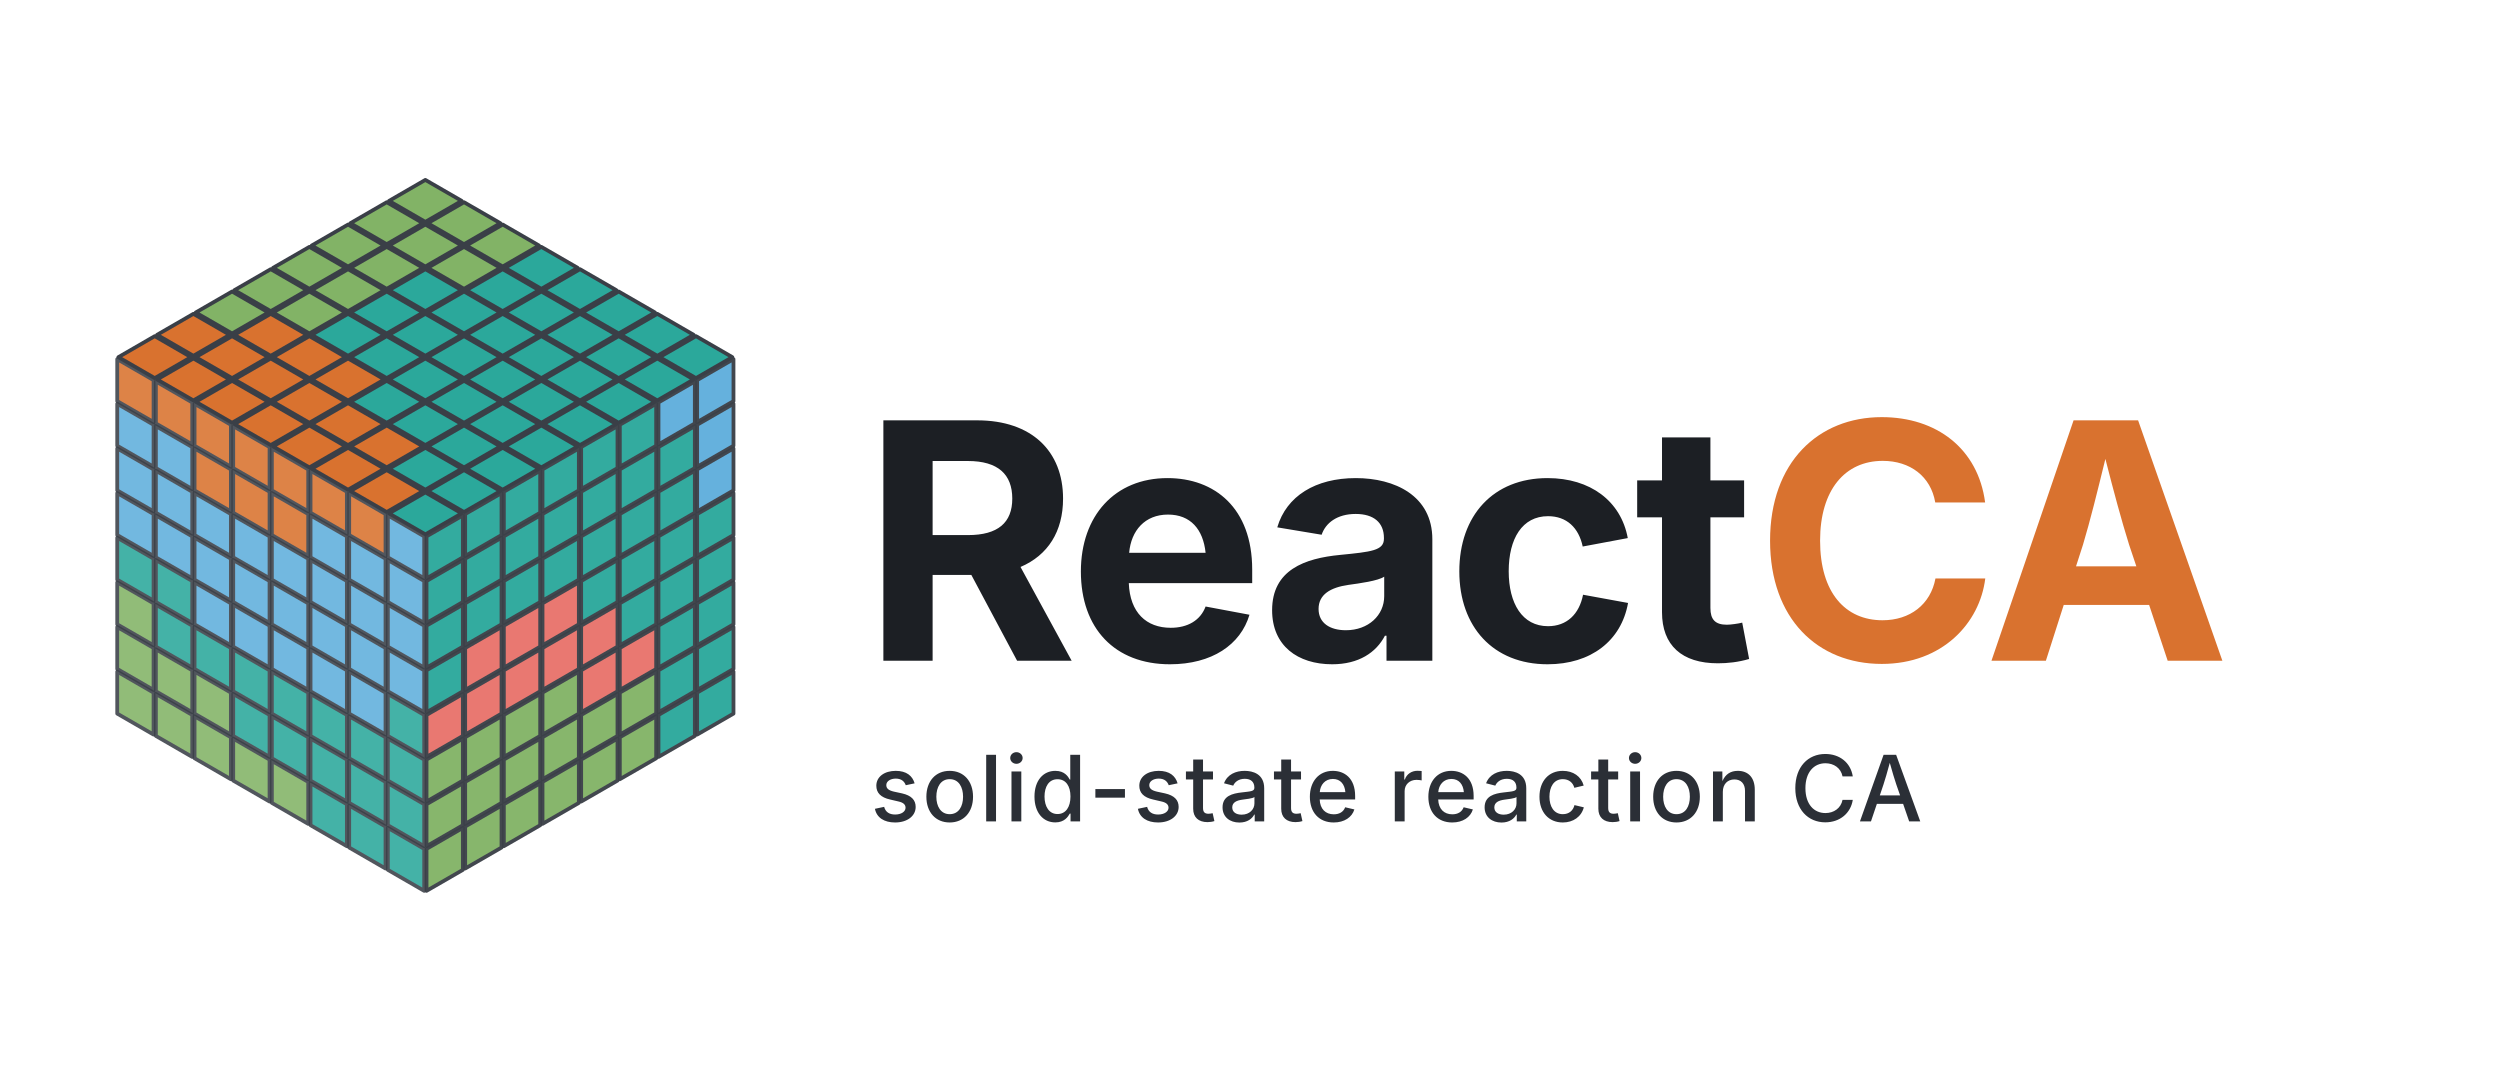
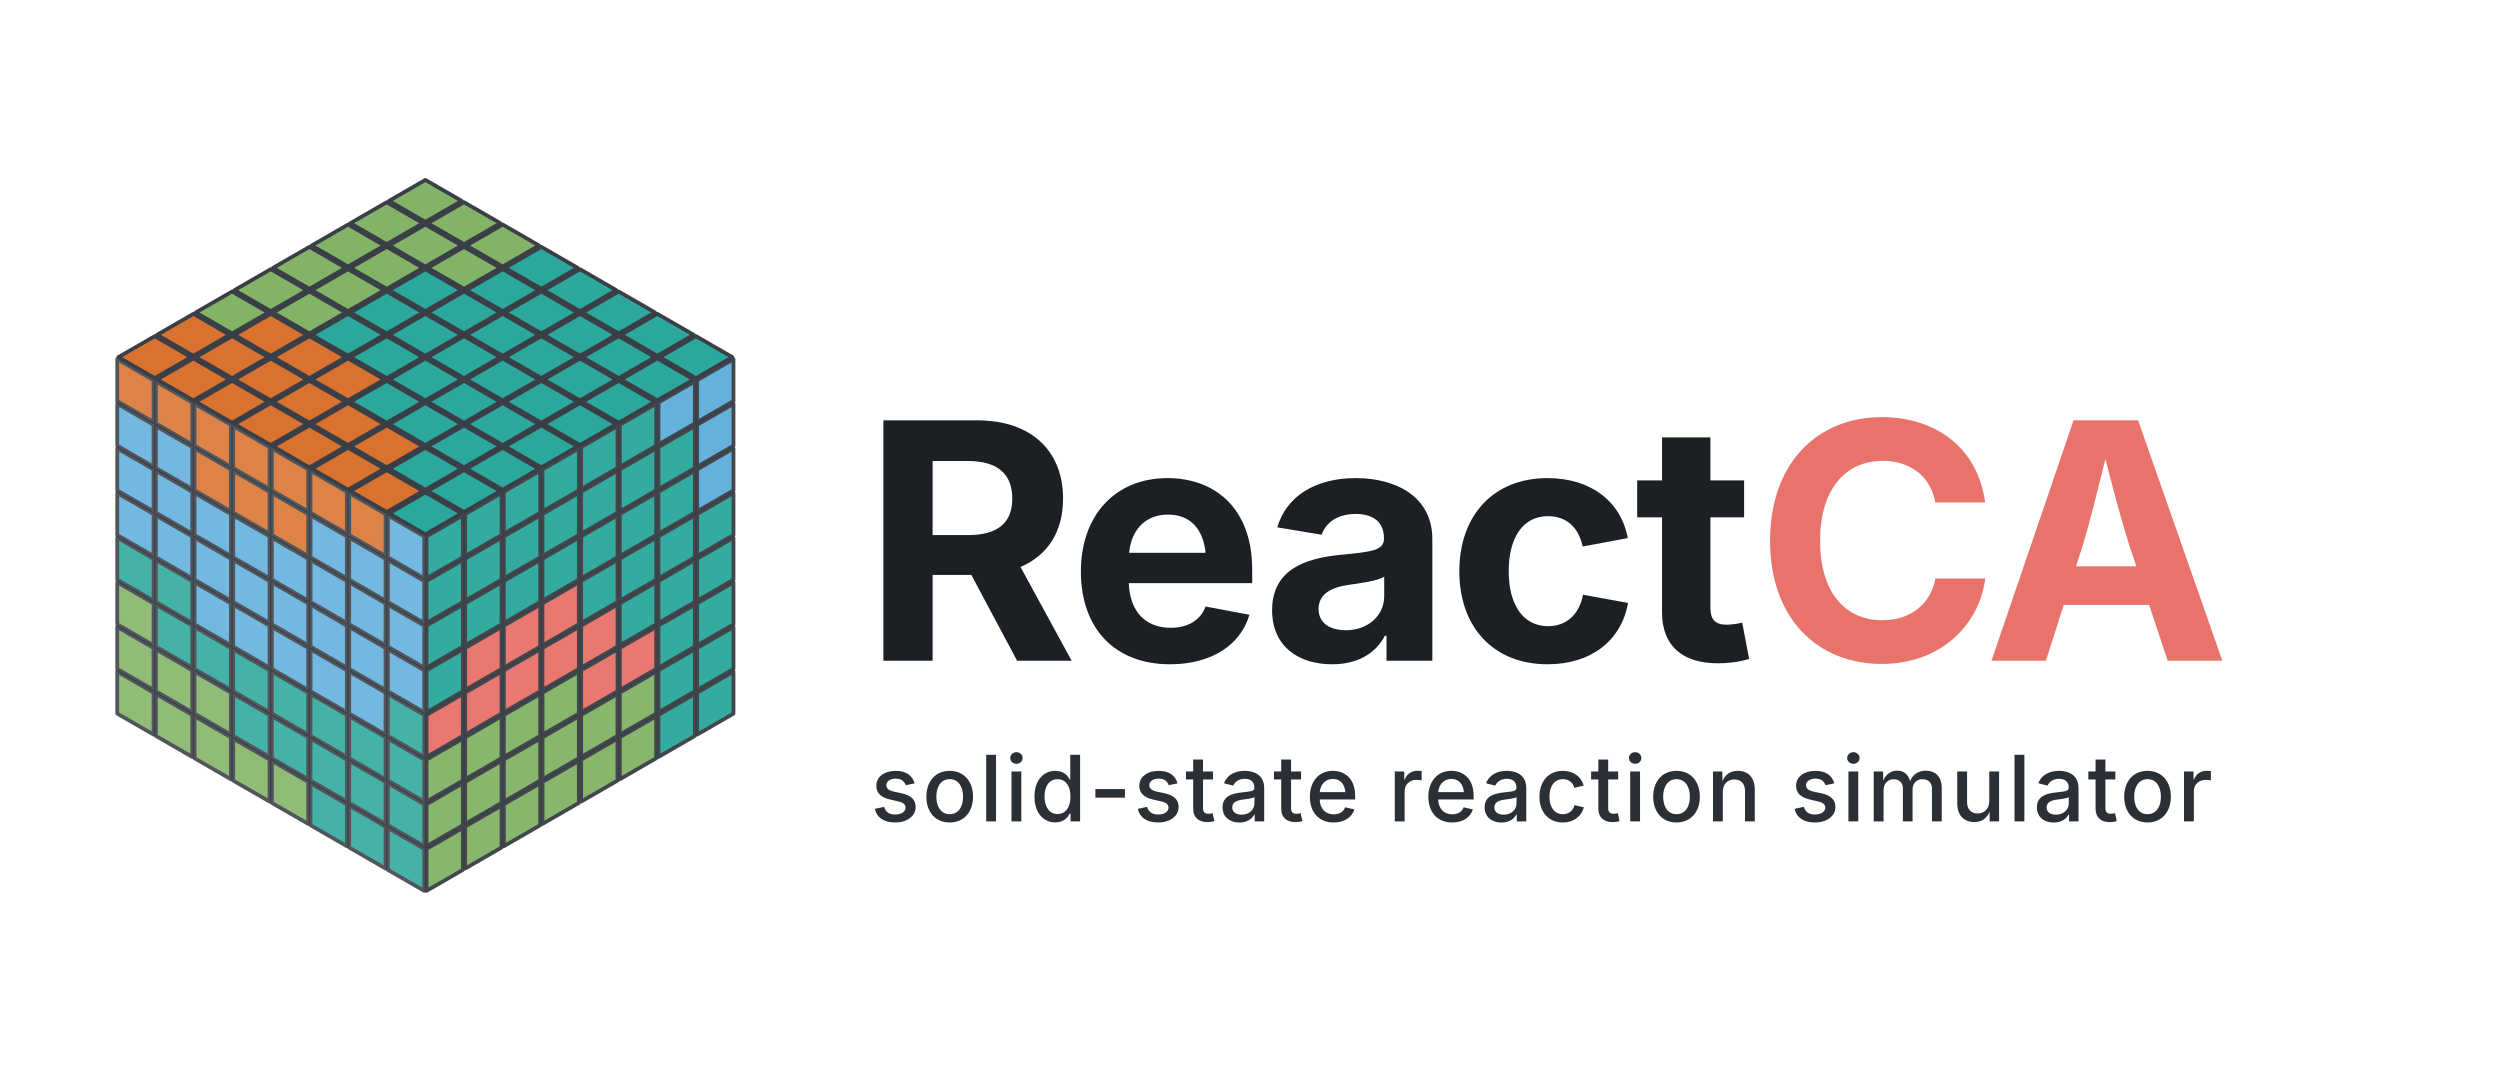
<svg xmlns="http://www.w3.org/2000/svg" width="560" height="240" viewBox="0 0 560 240">
  <polygon points="95.28,40.30 103.42,45.00 95.28,49.70 87.14,45.00" fill="#82B366" stroke="#3A3F47" stroke-width="0.85" stroke-linejoin="round" />
  <polygon points="86.62,45.30 94.76,50.00 86.62,54.70 78.48,50.00" fill="#82B366" stroke="#3A3F47" stroke-width="0.85" stroke-linejoin="round" />
  <polygon points="77.96,50.30 86.10,55.00 77.96,59.70 69.82,55.00" fill="#82B366" stroke="#3A3F47" stroke-width="0.85" stroke-linejoin="round" />
  <polygon points="69.30,55.30 77.44,60.00 69.30,64.70 61.16,60.00" fill="#82B366" stroke="#3A3F47" stroke-width="0.85" stroke-linejoin="round" />
  <polygon points="60.64,60.30 68.78,65.00 60.64,69.70 52.50,65.00" fill="#82B366" stroke="#3A3F47" stroke-width="0.85" stroke-linejoin="round" />
  <polygon points="51.98,65.30 60.12,70.00 51.98,74.70 43.84,70.00" fill="#82B366" stroke="#3A3F47" stroke-width="0.85" stroke-linejoin="round" />
  <polygon points="43.32,70.30 51.46,75.00 43.32,79.70 35.18,75.00" fill="#D9722F" stroke="#3A3F47" stroke-width="0.85" stroke-linejoin="round" />
  <polygon points="34.66,75.30 42.80,80.00 34.66,84.70 26.52,80.00" fill="#D9722F" stroke="#3A3F47" stroke-width="0.85" stroke-linejoin="round" />
  <polygon points="103.94,45.30 112.08,50.00 103.94,54.70 95.80,50.00" fill="#82B366" stroke="#3A3F47" stroke-width="0.85" stroke-linejoin="round" />
  <polygon points="95.28,50.30 103.42,55.00 95.28,59.70 87.14,55.00" fill="#82B366" stroke="#3A3F47" stroke-width="0.85" stroke-linejoin="round" />
  <polygon points="86.62,55.30 94.76,60.00 86.62,64.70 78.48,60.00" fill="#82B366" stroke="#3A3F47" stroke-width="0.85" stroke-linejoin="round" />
  <polygon points="77.96,60.30 86.10,65.00 77.96,69.70 69.82,65.00" fill="#82B366" stroke="#3A3F47" stroke-width="0.85" stroke-linejoin="round" />
  <polygon points="69.30,65.30 77.44,70.00 69.30,74.70 61.16,70.00" fill="#82B366" stroke="#3A3F47" stroke-width="0.85" stroke-linejoin="round" />
  <polygon points="60.64,70.30 68.78,75.00 60.64,79.70 52.50,75.00" fill="#D9722F" stroke="#3A3F47" stroke-width="0.85" stroke-linejoin="round" />
  <polygon points="51.98,75.30 60.12,80.00 51.98,84.70 43.84,80.00" fill="#D9722F" stroke="#3A3F47" stroke-width="0.85" stroke-linejoin="round" />
  <polygon points="43.32,80.30 51.46,85.00 43.32,89.70 35.18,85.00" fill="#D9722F" stroke="#3A3F47" stroke-width="0.85" stroke-linejoin="round" />
  <polygon points="112.60,50.30 120.74,55.00 112.60,59.70 104.46,55.00" fill="#82B366" stroke="#3A3F47" stroke-width="0.85" stroke-linejoin="round" />
  <polygon points="103.94,55.30 112.08,60.00 103.94,64.70 95.80,60.00" fill="#82B366" stroke="#3A3F47" stroke-width="0.85" stroke-linejoin="round" />
  <polygon points="95.28,60.30 103.42,65.00 95.28,69.70 87.14,65.00" fill="#2BA89B" stroke="#3A3F47" stroke-width="0.85" stroke-linejoin="round" />
  <polygon points="86.62,65.30 94.76,70.00 86.62,74.70 78.48,70.00" fill="#2BA89B" stroke="#3A3F47" stroke-width="0.85" stroke-linejoin="round" />
  <polygon points="77.96,70.30 86.10,75.00 77.96,79.70 69.82,75.00" fill="#2BA89B" stroke="#3A3F47" stroke-width="0.85" stroke-linejoin="round" />
  <polygon points="69.30,75.30 77.44,80.00 69.30,84.70 61.16,80.00" fill="#D9722F" stroke="#3A3F47" stroke-width="0.85" stroke-linejoin="round" />
  <polygon points="60.64,80.30 68.78,85.00 60.64,89.70 52.50,85.00" fill="#D9722F" stroke="#3A3F47" stroke-width="0.85" stroke-linejoin="round" />
  <polygon points="51.98,85.30 60.12,90.00 51.98,94.70 43.84,90.00" fill="#D9722F" stroke="#3A3F47" stroke-width="0.85" stroke-linejoin="round" />
  <polygon points="121.26,55.30 129.40,60.00 121.26,64.70 113.12,60.00" fill="#2BA89B" stroke="#3A3F47" stroke-width="0.85" stroke-linejoin="round" />
  <polygon points="112.60,60.30 120.74,65.00 112.60,69.70 104.46,65.00" fill="#2BA89B" stroke="#3A3F47" stroke-width="0.85" stroke-linejoin="round" />
  <polygon points="103.94,65.30 112.08,70.00 103.94,74.70 95.80,70.00" fill="#2BA89B" stroke="#3A3F47" stroke-width="0.85" stroke-linejoin="round" />
  <polygon points="95.28,70.30 103.42,75.00 95.28,79.70 87.14,75.00" fill="#2BA89B" stroke="#3A3F47" stroke-width="0.85" stroke-linejoin="round" />
  <polygon points="86.62,75.30 94.76,80.00 86.62,84.70 78.48,80.00" fill="#2BA89B" stroke="#3A3F47" stroke-width="0.85" stroke-linejoin="round" />
  <polygon points="77.96,80.30 86.10,85.00 77.96,89.70 69.82,85.00" fill="#D9722F" stroke="#3A3F47" stroke-width="0.85" stroke-linejoin="round" />
  <polygon points="69.30,85.30 77.44,90.00 69.30,94.70 61.16,90.00" fill="#D9722F" stroke="#3A3F47" stroke-width="0.85" stroke-linejoin="round" />
  <polygon points="60.64,90.30 68.78,95.00 60.64,99.70 52.50,95.00" fill="#D9722F" stroke="#3A3F47" stroke-width="0.85" stroke-linejoin="round" />
  <polygon points="129.92,60.30 138.06,65.00 129.92,69.70 121.78,65.00" fill="#2BA89B" stroke="#3A3F47" stroke-width="0.85" stroke-linejoin="round" />
  <polygon points="121.26,65.30 129.40,70.00 121.26,74.70 113.12,70.00" fill="#2BA89B" stroke="#3A3F47" stroke-width="0.85" stroke-linejoin="round" />
  <polygon points="112.60,70.30 120.74,75.00 112.60,79.70 104.46,75.00" fill="#2BA89B" stroke="#3A3F47" stroke-width="0.85" stroke-linejoin="round" />
  <polygon points="103.94,75.30 112.08,80.00 103.94,84.70 95.80,80.00" fill="#2BA89B" stroke="#3A3F47" stroke-width="0.85" stroke-linejoin="round" />
  <polygon points="95.28,80.30 103.42,85.00 95.28,89.70 87.14,85.00" fill="#2BA89B" stroke="#3A3F47" stroke-width="0.85" stroke-linejoin="round" />
  <polygon points="86.62,85.30 94.76,90.00 86.62,94.70 78.48,90.00" fill="#2BA89B" stroke="#3A3F47" stroke-width="0.85" stroke-linejoin="round" />
  <polygon points="77.96,90.30 86.10,95.00 77.96,99.70 69.82,95.00" fill="#D9722F" stroke="#3A3F47" stroke-width="0.85" stroke-linejoin="round" />
  <polygon points="69.30,95.30 77.44,100.00 69.30,104.70 61.16,100.00" fill="#D9722F" stroke="#3A3F47" stroke-width="0.85" stroke-linejoin="round" />
  <polygon points="138.58,65.30 146.72,70.00 138.58,74.70 130.44,70.00" fill="#2BA89B" stroke="#3A3F47" stroke-width="0.85" stroke-linejoin="round" />
  <polygon points="129.92,70.30 138.06,75.00 129.92,79.70 121.78,75.00" fill="#2BA89B" stroke="#3A3F47" stroke-width="0.85" stroke-linejoin="round" />
  <polygon points="121.26,75.30 129.40,80.00 121.26,84.70 113.12,80.00" fill="#2BA89B" stroke="#3A3F47" stroke-width="0.85" stroke-linejoin="round" />
  <polygon points="112.60,80.30 120.74,85.00 112.60,89.70 104.46,85.00" fill="#2BA89B" stroke="#3A3F47" stroke-width="0.85" stroke-linejoin="round" />
  <polygon points="103.94,85.30 112.08,90.00 103.94,94.70 95.80,90.00" fill="#2BA89B" stroke="#3A3F47" stroke-width="0.85" stroke-linejoin="round" />
  <polygon points="95.28,90.30 103.42,95.00 95.28,99.70 87.14,95.00" fill="#2BA89B" stroke="#3A3F47" stroke-width="0.85" stroke-linejoin="round" />
  <polygon points="86.62,95.30 94.76,100.00 86.62,104.70 78.48,100.00" fill="#D9722F" stroke="#3A3F47" stroke-width="0.85" stroke-linejoin="round" />
  <polygon points="77.96,100.30 86.10,105.00 77.96,109.70 69.82,105.00" fill="#D9722F" stroke="#3A3F47" stroke-width="0.85" stroke-linejoin="round" />
  <polygon points="147.24,70.30 155.38,75.00 147.24,79.70 139.10,75.00" fill="#2BA89B" stroke="#3A3F47" stroke-width="0.85" stroke-linejoin="round" />
  <polygon points="138.58,75.30 146.72,80.00 138.58,84.70 130.44,80.00" fill="#2BA89B" stroke="#3A3F47" stroke-width="0.85" stroke-linejoin="round" />
  <polygon points="129.92,80.30 138.06,85.00 129.92,89.70 121.78,85.00" fill="#2BA89B" stroke="#3A3F47" stroke-width="0.85" stroke-linejoin="round" />
  <polygon points="121.26,85.30 129.40,90.00 121.26,94.70 113.12,90.00" fill="#2BA89B" stroke="#3A3F47" stroke-width="0.85" stroke-linejoin="round" />
  <polygon points="112.60,90.30 120.74,95.00 112.60,99.70 104.46,95.00" fill="#2BA89B" stroke="#3A3F47" stroke-width="0.85" stroke-linejoin="round" />
  <polygon points="103.94,95.30 112.08,100.00 103.94,104.70 95.80,100.00" fill="#2BA89B" stroke="#3A3F47" stroke-width="0.85" stroke-linejoin="round" />
  <polygon points="95.28,100.30 103.42,105.00 95.28,109.70 87.14,105.00" fill="#2BA89B" stroke="#3A3F47" stroke-width="0.85" stroke-linejoin="round" />
  <polygon points="86.62,105.30 94.76,110.00 86.62,114.70 78.48,110.00" fill="#D9722F" stroke="#3A3F47" stroke-width="0.85" stroke-linejoin="round" />
  <polygon points="155.90,75.30 164.04,80.00 155.90,84.70 147.76,80.00" fill="#2BA89B" stroke="#3A3F47" stroke-width="0.85" stroke-linejoin="round" />
  <polygon points="147.24,80.30 155.38,85.00 147.24,89.70 139.10,85.00" fill="#2BA89B" stroke="#3A3F47" stroke-width="0.85" stroke-linejoin="round" />
  <polygon points="138.58,85.30 146.72,90.00 138.58,94.70 130.44,90.00" fill="#2BA89B" stroke="#3A3F47" stroke-width="0.85" stroke-linejoin="round" />
  <polygon points="129.92,90.30 138.06,95.00 129.92,99.70 121.78,95.00" fill="#2BA89B" stroke="#3A3F47" stroke-width="0.85" stroke-linejoin="round" />
  <polygon points="121.26,95.30 129.40,100.00 121.26,104.70 113.12,100.00" fill="#2BA89B" stroke="#3A3F47" stroke-width="0.85" stroke-linejoin="round" />
  <polygon points="112.60,100.30 120.74,105.00 112.60,109.70 104.46,105.00" fill="#2BA89B" stroke="#3A3F47" stroke-width="0.85" stroke-linejoin="round" />
  <polygon points="103.94,105.30 112.08,110.00 103.94,114.70 95.80,110.00" fill="#2BA89B" stroke="#3A3F47" stroke-width="0.85" stroke-linejoin="round" />
  <polygon points="95.28,110.30 103.42,115.00 95.28,119.70 87.14,115.00" fill="#2BA89B" stroke="#3A3F47" stroke-width="0.85" stroke-linejoin="round" />
  <polygon points="164.30,80.45 156.16,85.15 156.16,94.55 164.30,89.85" fill="#5FAEDC" stroke="#3A3F47" stroke-width="0.85" stroke-linejoin="round" opacity="0.96" />
  <polygon points="164.30,90.45 156.16,95.15 156.16,104.55 164.30,99.85" fill="#5FAEDC" stroke="#3A3F47" stroke-width="0.85" stroke-linejoin="round" opacity="0.96" />
  <polygon points="164.30,100.45 156.16,105.15 156.16,114.55 164.30,109.85" fill="#5FAEDC" stroke="#3A3F47" stroke-width="0.85" stroke-linejoin="round" opacity="0.96" />
  <polygon points="164.30,110.45 156.16,115.15 156.16,124.55 164.30,119.85" fill="#2BA89B" stroke="#3A3F47" stroke-width="0.85" stroke-linejoin="round" opacity="0.96" />
  <polygon points="164.30,120.45 156.16,125.15 156.16,134.55 164.30,129.85" fill="#2BA89B" stroke="#3A3F47" stroke-width="0.85" stroke-linejoin="round" opacity="0.96" />
  <polygon points="164.30,130.45 156.16,135.15 156.16,144.55 164.30,139.85" fill="#2BA89B" stroke="#3A3F47" stroke-width="0.85" stroke-linejoin="round" opacity="0.96" />
  <polygon points="164.30,140.45 156.16,145.15 156.16,154.55 164.30,149.85" fill="#2BA89B" stroke="#3A3F47" stroke-width="0.85" stroke-linejoin="round" opacity="0.96" />
  <polygon points="164.30,150.45 156.16,155.15 156.16,164.55 164.30,159.85" fill="#2BA89B" stroke="#3A3F47" stroke-width="0.85" stroke-linejoin="round" opacity="0.96" />
  <polygon points="155.64,85.45 147.50,90.15 147.50,99.55 155.64,94.85" fill="#5FAEDC" stroke="#3A3F47" stroke-width="0.85" stroke-linejoin="round" opacity="0.96" />
  <polygon points="155.64,95.45 147.50,100.15 147.50,109.55 155.64,104.85" fill="#2BA89B" stroke="#3A3F47" stroke-width="0.85" stroke-linejoin="round" opacity="0.96" />
  <polygon points="155.64,105.45 147.50,110.15 147.50,119.55 155.64,114.85" fill="#2BA89B" stroke="#3A3F47" stroke-width="0.85" stroke-linejoin="round" opacity="0.96" />
  <polygon points="155.64,115.45 147.50,120.15 147.50,129.55 155.64,124.85" fill="#2BA89B" stroke="#3A3F47" stroke-width="0.85" stroke-linejoin="round" opacity="0.96" />
  <polygon points="155.64,125.45 147.50,130.15 147.50,139.55 155.64,134.85" fill="#2BA89B" stroke="#3A3F47" stroke-width="0.85" stroke-linejoin="round" opacity="0.96" />
  <polygon points="155.64,135.45 147.50,140.15 147.50,149.55 155.64,144.85" fill="#2BA89B" stroke="#3A3F47" stroke-width="0.85" stroke-linejoin="round" opacity="0.96" />
  <polygon points="155.64,145.45 147.50,150.15 147.50,159.55 155.64,154.85" fill="#2BA89B" stroke="#3A3F47" stroke-width="0.85" stroke-linejoin="round" opacity="0.96" />
  <polygon points="155.64,155.45 147.50,160.15 147.50,169.55 155.64,164.85" fill="#2BA89B" stroke="#3A3F47" stroke-width="0.85" stroke-linejoin="round" opacity="0.96" />
  <polygon points="146.98,90.45 138.84,95.15 138.84,104.55 146.98,99.85" fill="#2BA89B" stroke="#3A3F47" stroke-width="0.85" stroke-linejoin="round" opacity="0.96" />
  <polygon points="146.98,100.45 138.84,105.15 138.84,114.55 146.98,109.85" fill="#2BA89B" stroke="#3A3F47" stroke-width="0.85" stroke-linejoin="round" opacity="0.96" />
  <polygon points="146.98,110.45 138.84,115.15 138.84,124.55 146.98,119.85" fill="#2BA89B" stroke="#3A3F47" stroke-width="0.85" stroke-linejoin="round" opacity="0.96" />
  <polygon points="146.98,120.45 138.84,125.15 138.84,134.55 146.98,129.85" fill="#2BA89B" stroke="#3A3F47" stroke-width="0.85" stroke-linejoin="round" opacity="0.96" />
  <polygon points="146.98,130.45 138.84,135.15 138.84,144.55 146.98,139.85" fill="#2BA89B" stroke="#3A3F47" stroke-width="0.85" stroke-linejoin="round" opacity="0.96" />
  <polygon points="146.98,140.45 138.84,145.15 138.84,154.55 146.98,149.85" fill="#E8736B" stroke="#3A3F47" stroke-width="0.85" stroke-linejoin="round" opacity="0.96" />
  <polygon points="146.98,150.45 138.84,155.15 138.84,164.55 146.98,159.85" fill="#82B366" stroke="#3A3F47" stroke-width="0.85" stroke-linejoin="round" opacity="0.96" />
  <polygon points="146.98,160.45 138.84,165.15 138.84,174.55 146.98,169.85" fill="#82B366" stroke="#3A3F47" stroke-width="0.85" stroke-linejoin="round" opacity="0.96" />
  <polygon points="138.32,95.45 130.18,100.15 130.18,109.55 138.32,104.85" fill="#2BA89B" stroke="#3A3F47" stroke-width="0.85" stroke-linejoin="round" opacity="0.96" />
  <polygon points="138.32,105.45 130.18,110.15 130.18,119.55 138.32,114.85" fill="#2BA89B" stroke="#3A3F47" stroke-width="0.85" stroke-linejoin="round" opacity="0.96" />
  <polygon points="138.32,115.45 130.18,120.15 130.18,129.55 138.32,124.85" fill="#2BA89B" stroke="#3A3F47" stroke-width="0.85" stroke-linejoin="round" opacity="0.96" />
  <polygon points="138.32,125.45 130.18,130.15 130.18,139.55 138.32,134.85" fill="#2BA89B" stroke="#3A3F47" stroke-width="0.85" stroke-linejoin="round" opacity="0.96" />
  <polygon points="138.32,135.45 130.18,140.15 130.18,149.55 138.32,144.85" fill="#E8736B" stroke="#3A3F47" stroke-width="0.85" stroke-linejoin="round" opacity="0.96" />
  <polygon points="138.32,145.45 130.18,150.15 130.18,159.55 138.32,154.85" fill="#E8736B" stroke="#3A3F47" stroke-width="0.85" stroke-linejoin="round" opacity="0.96" />
  <polygon points="138.32,155.45 130.18,160.15 130.18,169.55 138.32,164.85" fill="#82B366" stroke="#3A3F47" stroke-width="0.85" stroke-linejoin="round" opacity="0.96" />
  <polygon points="138.32,165.45 130.18,170.15 130.18,179.55 138.32,174.85" fill="#82B366" stroke="#3A3F47" stroke-width="0.85" stroke-linejoin="round" opacity="0.96" />
  <polygon points="129.66,100.45 121.52,105.15 121.52,114.55 129.66,109.85" fill="#2BA89B" stroke="#3A3F47" stroke-width="0.85" stroke-linejoin="round" opacity="0.96" />
  <polygon points="129.66,110.45 121.52,115.15 121.52,124.55 129.66,119.85" fill="#2BA89B" stroke="#3A3F47" stroke-width="0.85" stroke-linejoin="round" opacity="0.96" />
  <polygon points="129.66,120.45 121.52,125.15 121.52,134.55 129.66,129.85" fill="#2BA89B" stroke="#3A3F47" stroke-width="0.85" stroke-linejoin="round" opacity="0.96" />
  <polygon points="129.66,130.45 121.52,135.15 121.52,144.55 129.66,139.85" fill="#E8736B" stroke="#3A3F47" stroke-width="0.85" stroke-linejoin="round" opacity="0.96" />
  <polygon points="129.66,140.45 121.52,145.15 121.52,154.55 129.66,149.85" fill="#E8736B" stroke="#3A3F47" stroke-width="0.85" stroke-linejoin="round" opacity="0.96" />
  <polygon points="129.66,150.45 121.52,155.15 121.52,164.55 129.66,159.85" fill="#82B366" stroke="#3A3F47" stroke-width="0.85" stroke-linejoin="round" opacity="0.96" />
  <polygon points="129.66,160.45 121.52,165.15 121.52,174.55 129.66,169.85" fill="#82B366" stroke="#3A3F47" stroke-width="0.85" stroke-linejoin="round" opacity="0.96" />
  <polygon points="129.66,170.45 121.52,175.15 121.52,184.55 129.66,179.85" fill="#82B366" stroke="#3A3F47" stroke-width="0.85" stroke-linejoin="round" opacity="0.96" />
  <polygon points="121.00,105.45 112.86,110.15 112.86,119.55 121.00,114.85" fill="#2BA89B" stroke="#3A3F47" stroke-width="0.85" stroke-linejoin="round" opacity="0.96" />
  <polygon points="121.00,115.45 112.86,120.15 112.86,129.55 121.00,124.85" fill="#2BA89B" stroke="#3A3F47" stroke-width="0.85" stroke-linejoin="round" opacity="0.96" />
  <polygon points="121.00,125.45 112.86,130.15 112.86,139.55 121.00,134.85" fill="#2BA89B" stroke="#3A3F47" stroke-width="0.85" stroke-linejoin="round" opacity="0.96" />
  <polygon points="121.00,135.45 112.86,140.15 112.86,149.55 121.00,144.85" fill="#E8736B" stroke="#3A3F47" stroke-width="0.85" stroke-linejoin="round" opacity="0.96" />
  <polygon points="121.00,145.45 112.86,150.15 112.86,159.55 121.00,154.85" fill="#E8736B" stroke="#3A3F47" stroke-width="0.85" stroke-linejoin="round" opacity="0.96" />
  <polygon points="121.00,155.45 112.86,160.15 112.86,169.55 121.00,164.85" fill="#82B366" stroke="#3A3F47" stroke-width="0.85" stroke-linejoin="round" opacity="0.96" />
  <polygon points="121.00,165.45 112.86,170.15 112.86,179.55 121.00,174.85" fill="#82B366" stroke="#3A3F47" stroke-width="0.85" stroke-linejoin="round" opacity="0.96" />
  <polygon points="121.00,175.45 112.86,180.15 112.86,189.55 121.00,184.85" fill="#82B366" stroke="#3A3F47" stroke-width="0.85" stroke-linejoin="round" opacity="0.96" />
  <polygon points="112.34,110.45 104.20,115.15 104.20,124.55 112.34,119.85" fill="#2BA89B" stroke="#3A3F47" stroke-width="0.85" stroke-linejoin="round" opacity="0.96" />
  <polygon points="112.34,120.45 104.20,125.15 104.20,134.55 112.34,129.85" fill="#2BA89B" stroke="#3A3F47" stroke-width="0.85" stroke-linejoin="round" opacity="0.96" />
  <polygon points="112.34,130.45 104.20,135.15 104.20,144.55 112.34,139.85" fill="#2BA89B" stroke="#3A3F47" stroke-width="0.85" stroke-linejoin="round" opacity="0.96" />
  <polygon points="112.34,140.45 104.20,145.15 104.20,154.55 112.34,149.85" fill="#E8736B" stroke="#3A3F47" stroke-width="0.85" stroke-linejoin="round" opacity="0.96" />
  <polygon points="112.34,150.45 104.20,155.15 104.20,164.55 112.34,159.85" fill="#E8736B" stroke="#3A3F47" stroke-width="0.85" stroke-linejoin="round" opacity="0.96" />
  <polygon points="112.34,160.45 104.20,165.15 104.20,174.55 112.34,169.85" fill="#82B366" stroke="#3A3F47" stroke-width="0.85" stroke-linejoin="round" opacity="0.96" />
  <polygon points="112.34,170.45 104.20,175.15 104.20,184.55 112.34,179.85" fill="#82B366" stroke="#3A3F47" stroke-width="0.85" stroke-linejoin="round" opacity="0.96" />
  <polygon points="112.34,180.45 104.20,185.15 104.20,194.55 112.34,189.85" fill="#82B366" stroke="#3A3F47" stroke-width="0.85" stroke-linejoin="round" opacity="0.96" />
  <polygon points="103.68,115.45 95.54,120.15 95.54,129.55 103.68,124.85" fill="#2BA89B" stroke="#3A3F47" stroke-width="0.85" stroke-linejoin="round" opacity="0.96" />
  <polygon points="103.68,125.45 95.54,130.15 95.54,139.55 103.68,134.85" fill="#2BA89B" stroke="#3A3F47" stroke-width="0.85" stroke-linejoin="round" opacity="0.96" />
  <polygon points="103.68,135.45 95.54,140.15 95.54,149.55 103.68,144.85" fill="#2BA89B" stroke="#3A3F47" stroke-width="0.85" stroke-linejoin="round" opacity="0.96" />
  <polygon points="103.68,145.45 95.54,150.15 95.54,159.55 103.68,154.85" fill="#2BA89B" stroke="#3A3F47" stroke-width="0.85" stroke-linejoin="round" opacity="0.96" />
  <polygon points="103.68,155.45 95.54,160.15 95.54,169.55 103.68,164.85" fill="#E8736B" stroke="#3A3F47" stroke-width="0.85" stroke-linejoin="round" opacity="0.96" />
  <polygon points="103.68,165.45 95.54,170.15 95.54,179.55 103.68,174.85" fill="#82B366" stroke="#3A3F47" stroke-width="0.85" stroke-linejoin="round" opacity="0.96" />
  <polygon points="103.68,175.45 95.54,180.15 95.54,189.55 103.68,184.85" fill="#82B366" stroke="#3A3F47" stroke-width="0.85" stroke-linejoin="round" opacity="0.96" />
  <polygon points="103.68,185.45 95.54,190.15 95.54,199.55 103.68,194.85" fill="#82B366" stroke="#3A3F47" stroke-width="0.85" stroke-linejoin="round" opacity="0.96" />
  <polygon points="26.26,80.45 34.40,85.15 34.40,94.55 26.26,89.85" fill="#D9722F" stroke="#3A3F47" stroke-width="0.85" stroke-linejoin="round" opacity="0.88" />
  <polygon points="26.26,90.45 34.40,95.15 34.40,104.55 26.26,99.85" fill="#5FAEDC" stroke="#3A3F47" stroke-width="0.85" stroke-linejoin="round" opacity="0.88" />
  <polygon points="26.26,100.45 34.40,105.15 34.40,114.55 26.26,109.85" fill="#5FAEDC" stroke="#3A3F47" stroke-width="0.85" stroke-linejoin="round" opacity="0.88" />
  <polygon points="26.26,110.45 34.40,115.15 34.40,124.55 26.26,119.85" fill="#5FAEDC" stroke="#3A3F47" stroke-width="0.85" stroke-linejoin="round" opacity="0.88" />
  <polygon points="26.26,120.45 34.40,125.15 34.40,134.55 26.26,129.85" fill="#2BA89B" stroke="#3A3F47" stroke-width="0.85" stroke-linejoin="round" opacity="0.88" />
  <polygon points="26.26,130.45 34.40,135.15 34.40,144.55 26.26,139.85" fill="#82B366" stroke="#3A3F47" stroke-width="0.85" stroke-linejoin="round" opacity="0.88" />
  <polygon points="26.26,140.45 34.40,145.15 34.40,154.55 26.26,149.85" fill="#82B366" stroke="#3A3F47" stroke-width="0.85" stroke-linejoin="round" opacity="0.88" />
  <polygon points="26.26,150.45 34.40,155.15 34.40,164.55 26.26,159.85" fill="#82B366" stroke="#3A3F47" stroke-width="0.85" stroke-linejoin="round" opacity="0.88" />
  <polygon points="34.92,85.45 43.06,90.15 43.06,99.55 34.92,94.85" fill="#D9722F" stroke="#3A3F47" stroke-width="0.85" stroke-linejoin="round" opacity="0.88" />
  <polygon points="34.92,95.45 43.06,100.15 43.06,109.55 34.92,104.85" fill="#5FAEDC" stroke="#3A3F47" stroke-width="0.85" stroke-linejoin="round" opacity="0.88" />
  <polygon points="34.92,105.45 43.06,110.15 43.06,119.55 34.92,114.85" fill="#5FAEDC" stroke="#3A3F47" stroke-width="0.85" stroke-linejoin="round" opacity="0.88" />
  <polygon points="34.92,115.45 43.06,120.15 43.06,129.55 34.92,124.85" fill="#5FAEDC" stroke="#3A3F47" stroke-width="0.85" stroke-linejoin="round" opacity="0.88" />
  <polygon points="34.92,125.45 43.06,130.15 43.06,139.55 34.92,134.85" fill="#2BA89B" stroke="#3A3F47" stroke-width="0.85" stroke-linejoin="round" opacity="0.88" />
  <polygon points="34.92,135.45 43.06,140.15 43.06,149.55 34.92,144.85" fill="#2BA89B" stroke="#3A3F47" stroke-width="0.85" stroke-linejoin="round" opacity="0.88" />
  <polygon points="34.92,145.45 43.06,150.15 43.06,159.55 34.92,154.85" fill="#82B366" stroke="#3A3F47" stroke-width="0.85" stroke-linejoin="round" opacity="0.88" />
  <polygon points="34.92,155.45 43.06,160.15 43.06,169.55 34.92,164.85" fill="#82B366" stroke="#3A3F47" stroke-width="0.85" stroke-linejoin="round" opacity="0.88" />
  <polygon points="43.58,90.45 51.72,95.15 51.72,104.55 43.58,99.85" fill="#D9722F" stroke="#3A3F47" stroke-width="0.85" stroke-linejoin="round" opacity="0.88" />
  <polygon points="43.58,100.45 51.72,105.15 51.72,114.55 43.58,109.85" fill="#D9722F" stroke="#3A3F47" stroke-width="0.85" stroke-linejoin="round" opacity="0.88" />
  <polygon points="43.58,110.45 51.72,115.15 51.72,124.55 43.58,119.85" fill="#5FAEDC" stroke="#3A3F47" stroke-width="0.85" stroke-linejoin="round" opacity="0.88" />
  <polygon points="43.58,120.45 51.72,125.15 51.72,134.55 43.58,129.85" fill="#5FAEDC" stroke="#3A3F47" stroke-width="0.85" stroke-linejoin="round" opacity="0.88" />
  <polygon points="43.58,130.45 51.72,135.15 51.72,144.55 43.58,139.85" fill="#5FAEDC" stroke="#3A3F47" stroke-width="0.85" stroke-linejoin="round" opacity="0.88" />
  <polygon points="43.58,140.45 51.72,145.15 51.72,154.55 43.58,149.85" fill="#2BA89B" stroke="#3A3F47" stroke-width="0.85" stroke-linejoin="round" opacity="0.88" />
  <polygon points="43.58,150.45 51.72,155.15 51.72,164.55 43.58,159.85" fill="#82B366" stroke="#3A3F47" stroke-width="0.85" stroke-linejoin="round" opacity="0.88" />
  <polygon points="43.58,160.45 51.72,165.15 51.72,174.55 43.58,169.85" fill="#82B366" stroke="#3A3F47" stroke-width="0.85" stroke-linejoin="round" opacity="0.88" />
  <polygon points="52.24,95.45 60.38,100.15 60.38,109.55 52.24,104.85" fill="#D9722F" stroke="#3A3F47" stroke-width="0.85" stroke-linejoin="round" opacity="0.88" />
  <polygon points="52.24,105.45 60.38,110.15 60.38,119.55 52.24,114.85" fill="#D9722F" stroke="#3A3F47" stroke-width="0.85" stroke-linejoin="round" opacity="0.88" />
  <polygon points="52.24,115.45 60.38,120.15 60.38,129.55 52.24,124.85" fill="#5FAEDC" stroke="#3A3F47" stroke-width="0.85" stroke-linejoin="round" opacity="0.88" />
  <polygon points="52.24,125.45 60.38,130.15 60.38,139.55 52.24,134.85" fill="#5FAEDC" stroke="#3A3F47" stroke-width="0.85" stroke-linejoin="round" opacity="0.88" />
  <polygon points="52.24,135.45 60.38,140.15 60.38,149.55 52.24,144.85" fill="#5FAEDC" stroke="#3A3F47" stroke-width="0.85" stroke-linejoin="round" opacity="0.88" />
  <polygon points="52.24,145.45 60.38,150.15 60.38,159.55 52.24,154.85" fill="#2BA89B" stroke="#3A3F47" stroke-width="0.85" stroke-linejoin="round" opacity="0.88" />
  <polygon points="52.24,155.45 60.38,160.15 60.38,169.55 52.24,164.85" fill="#2BA89B" stroke="#3A3F47" stroke-width="0.85" stroke-linejoin="round" opacity="0.88" />
  <polygon points="52.24,165.45 60.38,170.15 60.38,179.55 52.24,174.85" fill="#82B366" stroke="#3A3F47" stroke-width="0.85" stroke-linejoin="round" opacity="0.88" />
  <polygon points="60.90,100.45 69.04,105.15 69.04,114.55 60.90,109.85" fill="#D9722F" stroke="#3A3F47" stroke-width="0.85" stroke-linejoin="round" opacity="0.88" />
  <polygon points="60.90,110.45 69.04,115.15 69.04,124.55 60.90,119.85" fill="#D9722F" stroke="#3A3F47" stroke-width="0.85" stroke-linejoin="round" opacity="0.88" />
  <polygon points="60.90,120.45 69.04,125.15 69.04,134.55 60.90,129.85" fill="#5FAEDC" stroke="#3A3F47" stroke-width="0.85" stroke-linejoin="round" opacity="0.88" />
  <polygon points="60.90,130.45 69.04,135.15 69.04,144.55 60.90,139.85" fill="#5FAEDC" stroke="#3A3F47" stroke-width="0.85" stroke-linejoin="round" opacity="0.88" />
  <polygon points="60.90,140.45 69.04,145.15 69.04,154.55 60.90,149.85" fill="#5FAEDC" stroke="#3A3F47" stroke-width="0.85" stroke-linejoin="round" opacity="0.88" />
  <polygon points="60.90,150.45 69.04,155.15 69.04,164.55 60.90,159.85" fill="#2BA89B" stroke="#3A3F47" stroke-width="0.85" stroke-linejoin="round" opacity="0.88" />
  <polygon points="60.90,160.45 69.04,165.15 69.04,174.55 60.90,169.85" fill="#2BA89B" stroke="#3A3F47" stroke-width="0.85" stroke-linejoin="round" opacity="0.88" />
  <polygon points="60.90,170.45 69.04,175.15 69.04,184.55 60.90,179.85" fill="#82B366" stroke="#3A3F47" stroke-width="0.85" stroke-linejoin="round" opacity="0.88" />
  <polygon points="69.56,105.45 77.70,110.15 77.70,119.55 69.56,114.85" fill="#D9722F" stroke="#3A3F47" stroke-width="0.85" stroke-linejoin="round" opacity="0.88" />
  <polygon points="69.56,115.45 77.70,120.15 77.70,129.55 69.56,124.85" fill="#5FAEDC" stroke="#3A3F47" stroke-width="0.85" stroke-linejoin="round" opacity="0.88" />
  <polygon points="69.56,125.45 77.70,130.15 77.70,139.55 69.56,134.85" fill="#5FAEDC" stroke="#3A3F47" stroke-width="0.85" stroke-linejoin="round" opacity="0.88" />
  <polygon points="69.56,135.45 77.70,140.15 77.70,149.55 69.56,144.85" fill="#5FAEDC" stroke="#3A3F47" stroke-width="0.85" stroke-linejoin="round" opacity="0.88" />
  <polygon points="69.56,145.45 77.70,150.15 77.70,159.55 69.56,154.85" fill="#5FAEDC" stroke="#3A3F47" stroke-width="0.85" stroke-linejoin="round" opacity="0.88" />
  <polygon points="69.56,155.45 77.70,160.15 77.70,169.55 69.56,164.85" fill="#2BA89B" stroke="#3A3F47" stroke-width="0.85" stroke-linejoin="round" opacity="0.88" />
  <polygon points="69.56,165.45 77.70,170.15 77.70,179.55 69.56,174.85" fill="#2BA89B" stroke="#3A3F47" stroke-width="0.85" stroke-linejoin="round" opacity="0.88" />
  <polygon points="69.56,175.45 77.70,180.15 77.70,189.55 69.56,184.85" fill="#2BA89B" stroke="#3A3F47" stroke-width="0.85" stroke-linejoin="round" opacity="0.88" />
  <polygon points="78.22,110.45 86.36,115.15 86.36,124.55 78.22,119.85" fill="#D9722F" stroke="#3A3F47" stroke-width="0.85" stroke-linejoin="round" opacity="0.88" />
  <polygon points="78.22,120.45 86.36,125.15 86.36,134.55 78.22,129.85" fill="#5FAEDC" stroke="#3A3F47" stroke-width="0.85" stroke-linejoin="round" opacity="0.88" />
  <polygon points="78.22,130.45 86.36,135.15 86.36,144.55 78.22,139.85" fill="#5FAEDC" stroke="#3A3F47" stroke-width="0.85" stroke-linejoin="round" opacity="0.88" />
  <polygon points="78.22,140.45 86.36,145.15 86.36,154.55 78.22,149.85" fill="#5FAEDC" stroke="#3A3F47" stroke-width="0.85" stroke-linejoin="round" opacity="0.88" />
  <polygon points="78.22,150.45 86.36,155.15 86.36,164.55 78.22,159.85" fill="#5FAEDC" stroke="#3A3F47" stroke-width="0.85" stroke-linejoin="round" opacity="0.88" />
  <polygon points="78.22,160.45 86.36,165.15 86.36,174.55 78.22,169.85" fill="#2BA89B" stroke="#3A3F47" stroke-width="0.85" stroke-linejoin="round" opacity="0.88" />
  <polygon points="78.22,170.45 86.36,175.15 86.36,184.55 78.22,179.85" fill="#2BA89B" stroke="#3A3F47" stroke-width="0.85" stroke-linejoin="round" opacity="0.88" />
  <polygon points="78.22,180.45 86.36,185.15 86.36,194.55 78.22,189.85" fill="#2BA89B" stroke="#3A3F47" stroke-width="0.85" stroke-linejoin="round" opacity="0.88" />
  <polygon points="86.88,115.45 95.02,120.15 95.02,129.55 86.88,124.85" fill="#5FAEDC" stroke="#3A3F47" stroke-width="0.85" stroke-linejoin="round" opacity="0.88" />
  <polygon points="86.88,125.45 95.02,130.15 95.02,139.55 86.88,134.85" fill="#5FAEDC" stroke="#3A3F47" stroke-width="0.85" stroke-linejoin="round" opacity="0.88" />
  <polygon points="86.88,135.45 95.02,140.15 95.02,149.55 86.88,144.85" fill="#5FAEDC" stroke="#3A3F47" stroke-width="0.85" stroke-linejoin="round" opacity="0.88" />
  <polygon points="86.88,145.45 95.02,150.15 95.02,159.55 86.88,154.85" fill="#5FAEDC" stroke="#3A3F47" stroke-width="0.85" stroke-linejoin="round" opacity="0.88" />
  <polygon points="86.88,155.45 95.02,160.15 95.02,169.55 86.88,164.85" fill="#2BA89B" stroke="#3A3F47" stroke-width="0.85" stroke-linejoin="round" opacity="0.88" />
  <polygon points="86.88,165.45 95.02,170.15 95.02,179.55 86.88,174.85" fill="#2BA89B" stroke="#3A3F47" stroke-width="0.85" stroke-linejoin="round" opacity="0.88" />
  <polygon points="86.88,175.45 95.02,180.15 95.02,189.55 86.88,184.85" fill="#2BA89B" stroke="#3A3F47" stroke-width="0.85" stroke-linejoin="round" opacity="0.88" />
  <polygon points="86.88,185.45 95.02,190.15 95.02,199.55 86.88,194.85" fill="#2BA89B" stroke="#3A3F47" stroke-width="0.85" stroke-linejoin="round" opacity="0.88" />
-   <text x="193" y="148" font-family="Inter, 'Helvetica Neue', Helvetica, Arial, sans-serif" font-size="74" font-weight="700" fill="#1C1F24" letter-spacing="-1.5">React<tspan fill="#D9722F">CA</tspan>
+   <text x="193" y="148" font-family="Inter, 'Helvetica Neue', Helvetica, Arial, sans-serif" font-size="74" font-weight="700" fill="#1C1F24" letter-spacing="-1.5">React<tspan fill="#E8736B">CA</tspan>
  </text>
-   <text x="195" y="184" font-family="Inter, 'Helvetica Neue', Helvetica, Arial, sans-serif" font-size="20.5" font-weight="500" fill="#2B2F36" letter-spacing="0.5">solid-state reaction CA</text>
+   <text x="195" y="184" font-family="Inter, 'Helvetica Neue', Helvetica, Arial, sans-serif" font-size="20.5" font-weight="500" fill="#2B2F36" letter-spacing="0.5">solid-state reaction simulator</text>
</svg>
